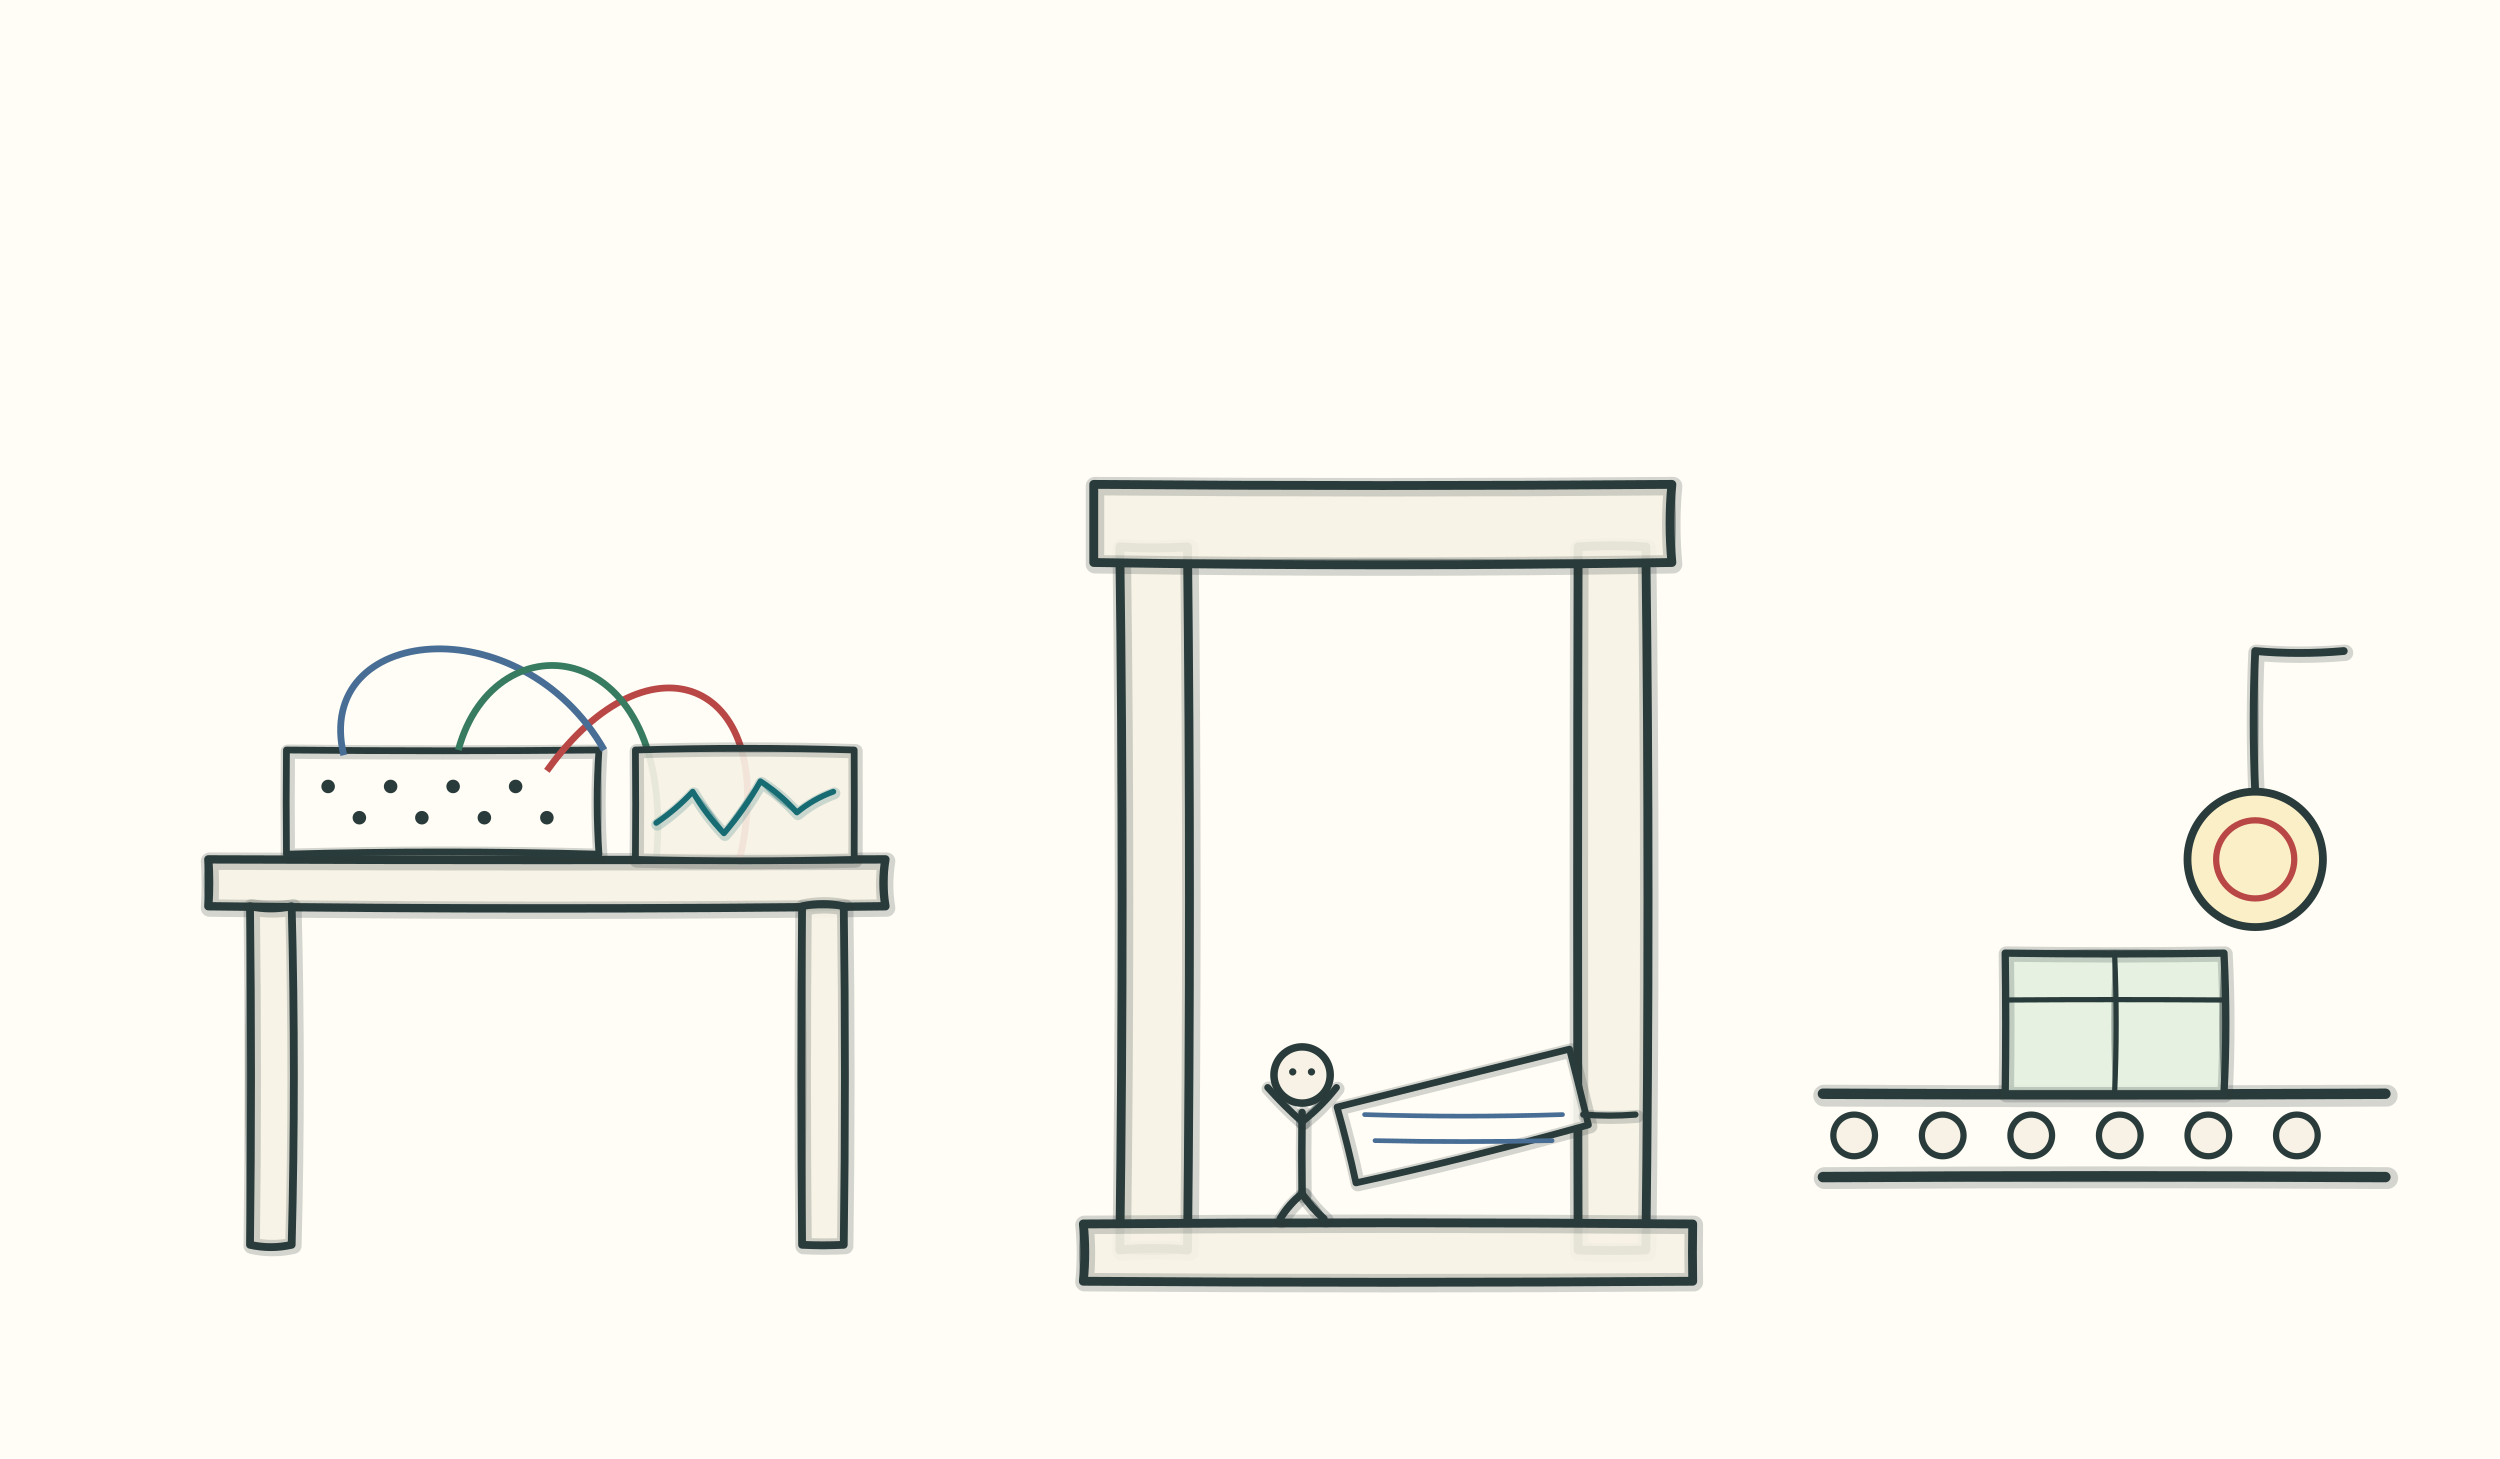
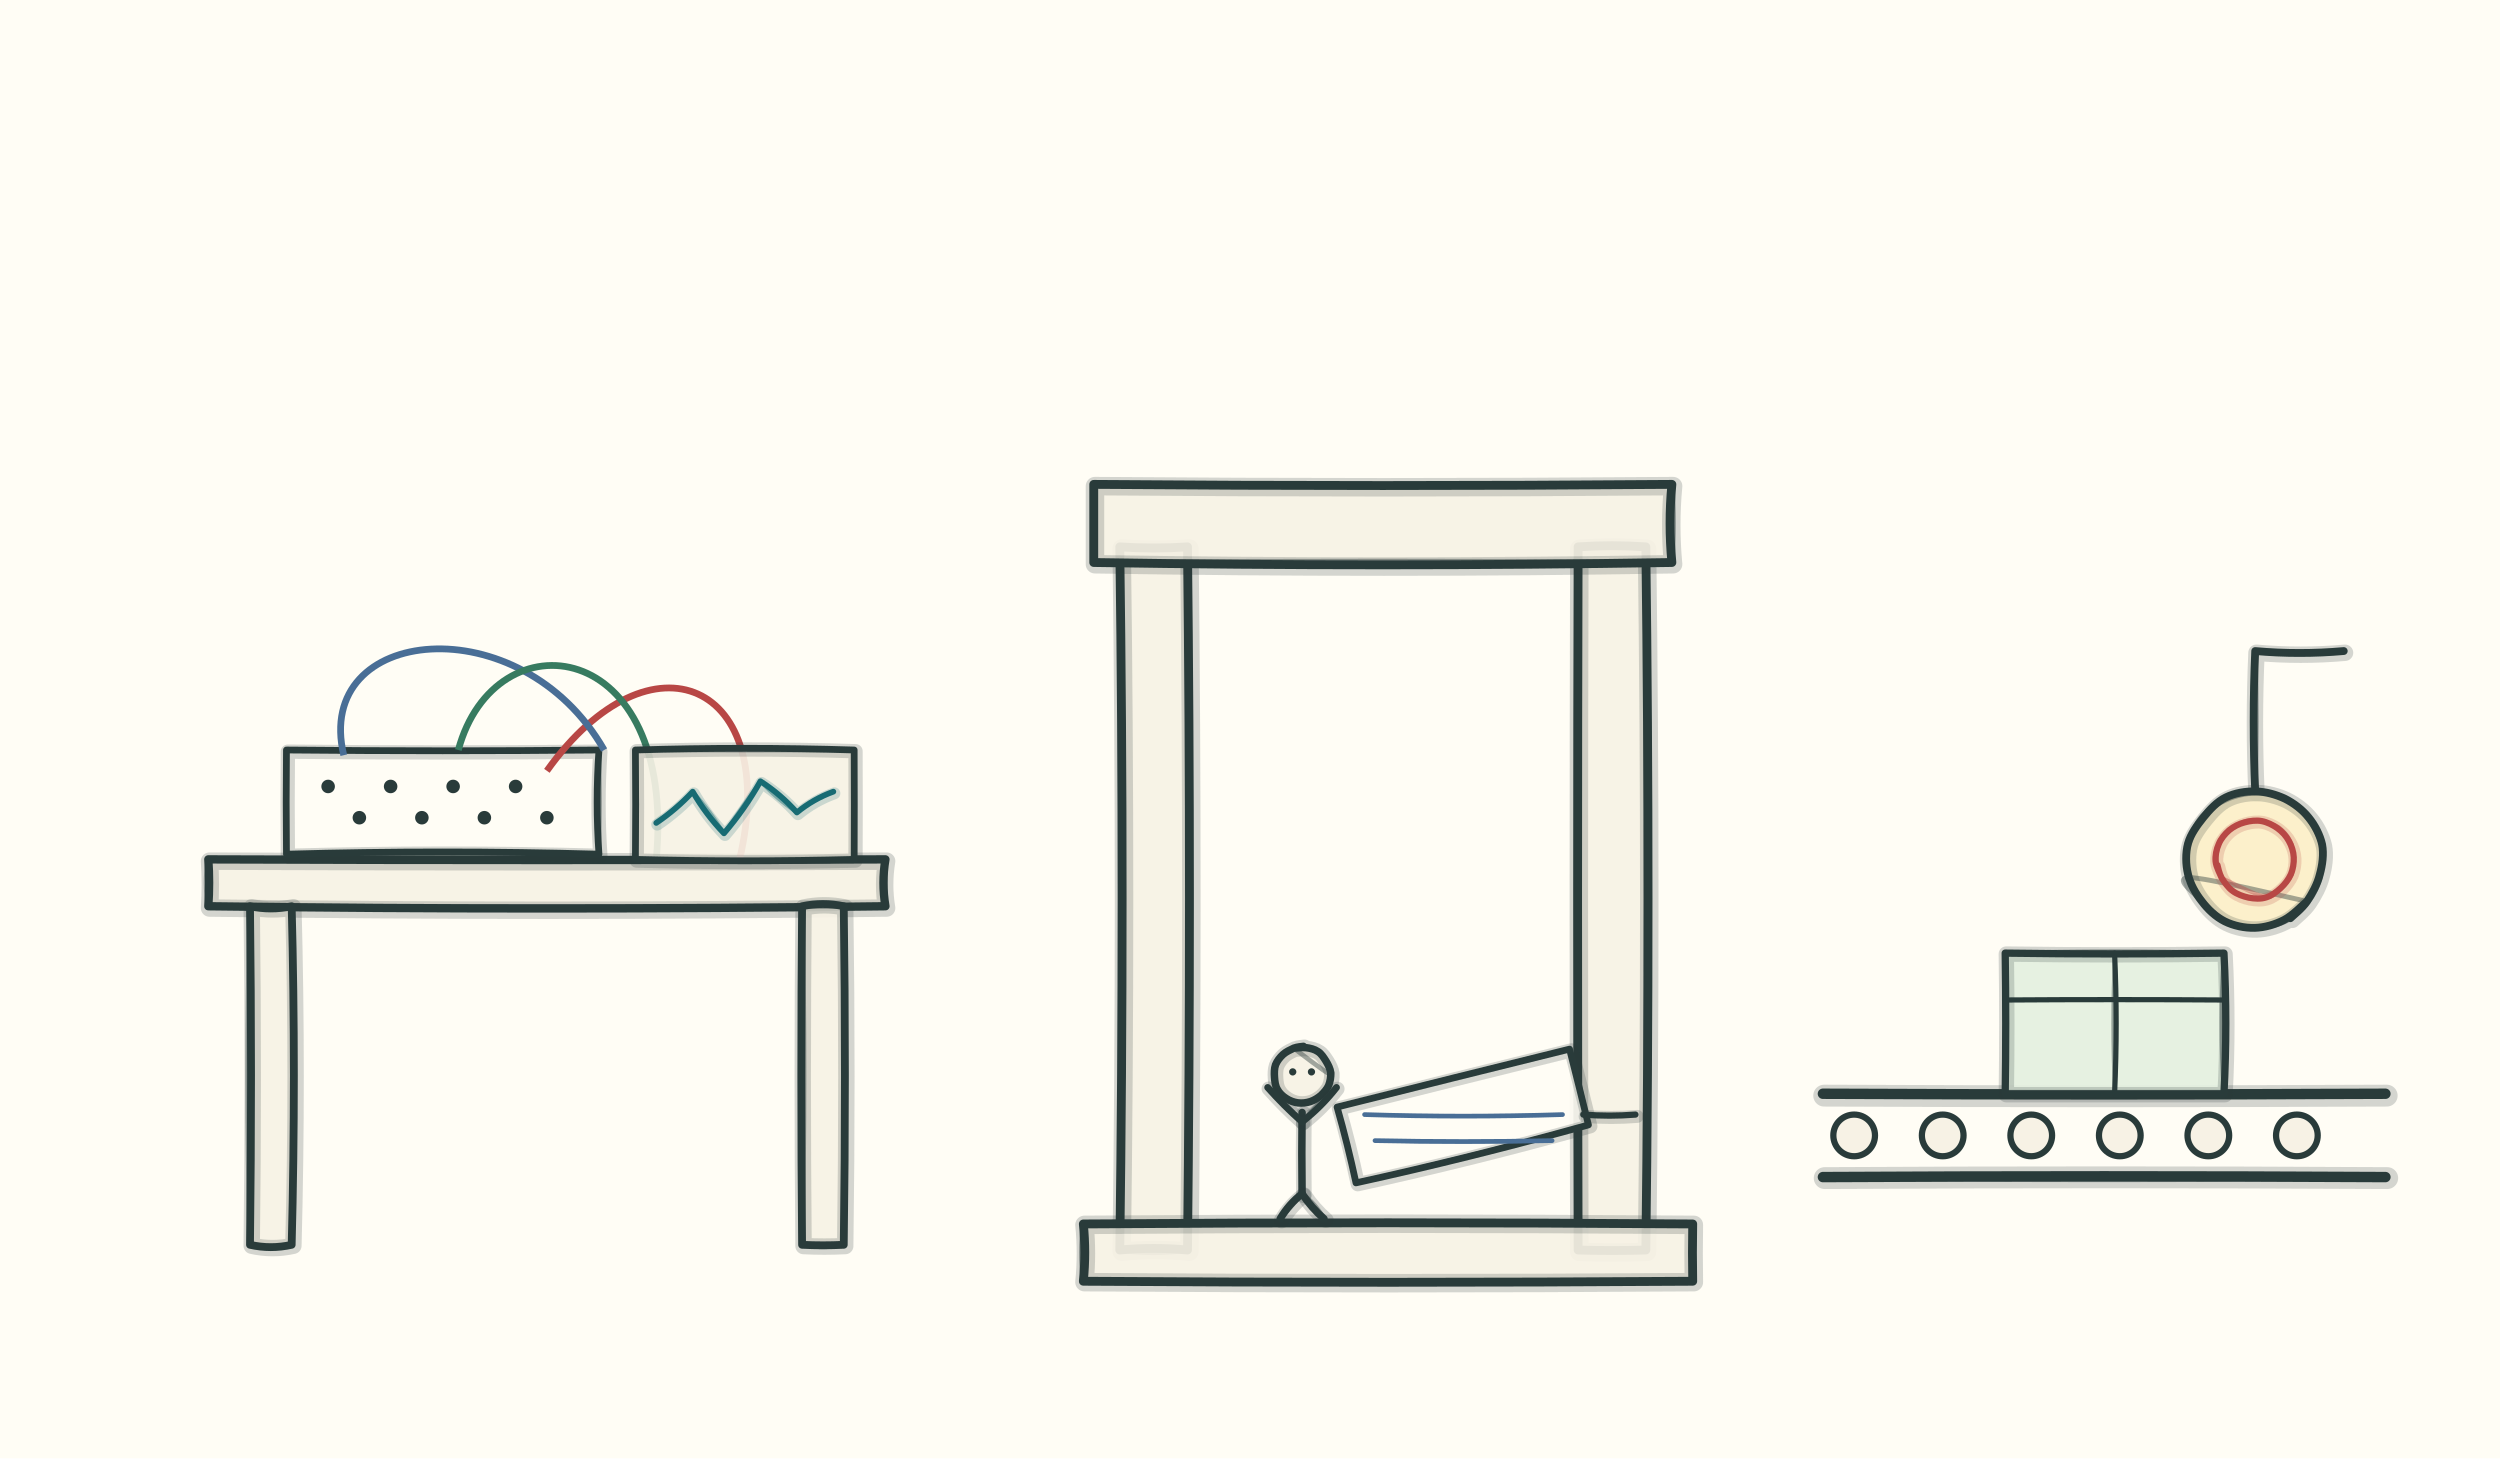
<svg xmlns="http://www.w3.org/2000/svg" viewBox="0 0 960 560" role="img" aria-labelledby="title desc">
  <defs>
    <pattern id="hatch-ink" width="7.0" height="7.0" patternUnits="userSpaceOnUse" patternTransform="rotate(45)">
      <line x1="0" y1="0" x2="0" y2="7.0" stroke="#293b3a" stroke-width="1.1" />
    </pattern>
    <pattern id="hatch-blue" width="7.0" height="7.0" patternUnits="userSpaceOnUse" patternTransform="rotate(45)">
      <line x1="0" y1="0" x2="0" y2="7.0" stroke="#496e96" stroke-width="1.1" />
    </pattern>
    <pattern id="hatch-red" width="8" height="8" patternUnits="userSpaceOnUse" patternTransform="rotate(45)">
      <line x1="0" y1="0" x2="0" y2="8" stroke="#b84745" stroke-width="1.1" />
    </pattern>
  </defs>
  <rect x="0" y="0" width="960" height="560" fill="#fffdf5" />
  <path d="M 80.0 330.0 Q 210.0 330.5 340.0 330.0 Q 338.5 339.0 340.0 348.0 Q 210.0 349.7 80.0 348.0 Q 80.6 339.0 80.0 330.0" fill="#f7f2e5" opacity="0.45" transform="translate(-0.87 -0.80)" />
  <path d="M 80.0 330.0 Q 210.0 330.5 340.0 330.0 Q 338.5 339.0 340.0 348.0 Q 210.0 349.7 80.0 348.0 Q 80.6 339.0 80.0 330.0" fill="#f7f2e5" opacity="0.85" />
  <path d="M 80.0 330.0 Q 210.0 330.5 340.0 330.0 Q 338.5 339.0 340.0 348.0 Q 210.0 349.7 80.0 348.0 Q 80.6 339.0 80.0 330.0" fill="none" stroke="#293b3a" stroke-width="6.7" stroke-opacity="0.2" stroke-linecap="round" stroke-linejoin="round" transform="translate(0.46 0.69)" />
  <path d="M 80.0 330.0 Q 210.0 329.5 340.0 330.0 Q 339.7 339.0 340.0 348.0 Q 210.0 348.4 80.0 348.0 Q 78.5 339.0 80.0 330.0" fill="none" stroke="#293b3a" stroke-width="2.0" stroke-opacity="0.42" stroke-linecap="round" stroke-linejoin="round" />
  <path d="M 80.0 330.0 Q 210.0 330.5 340.0 330.0 Q 338.5 339.0 340.0 348.0 Q 210.0 349.7 80.0 348.0 Q 80.6 339.0 80.0 330.0" fill="none" stroke="#293b3a" stroke-width="3.2" stroke-linecap="round" stroke-linejoin="round" />
  <path d="M 96.0 348.0 Q 104.0 349.7 112.0 348.0 Q 113.7 413.0 112.0 478.0 Q 104.0 479.8 96.0 478.0 Q 96.8 413.0 96.0 348.0" fill="#f7f2e5" opacity="0.45" transform="translate(-0.69 0.30)" />
  <path d="M 96.0 348.0 Q 104.0 349.7 112.0 348.0 Q 113.7 413.0 112.0 478.0 Q 104.0 479.8 96.0 478.0 Q 96.8 413.0 96.0 348.0" fill="#f7f2e5" opacity="0.85" />
  <path d="M 96.0 348.0 Q 104.0 349.7 112.0 348.0 Q 113.7 413.0 112.0 478.0 Q 104.0 479.8 96.0 478.0 Q 96.8 413.0 96.0 348.0" fill="none" stroke="#293b3a" stroke-width="6.3" stroke-opacity="0.2" stroke-linecap="round" stroke-linejoin="round" transform="translate(0.66 0.37)" />
  <path d="M 96.0 348.0 Q 104.0 349.5 112.0 348.0 Q 112.6 413.0 112.0 478.0 Q 104.0 479.6 96.0 478.0 Q 94.3 413.0 96.0 348.0" fill="none" stroke="#293b3a" stroke-width="1.9" stroke-opacity="0.42" stroke-linecap="round" stroke-linejoin="round" />
  <path d="M 96.0 348.0 Q 104.0 349.7 112.0 348.0 Q 113.7 413.0 112.0 478.0 Q 104.0 479.8 96.0 478.0 Q 96.8 413.0 96.0 348.0" fill="none" stroke="#293b3a" stroke-width="3" stroke-linecap="round" stroke-linejoin="round" />
  <path d="M 308.0 348.0 Q 316.0 346.3 324.0 348.0 Q 324.9 413.0 324.0 478.0 Q 316.0 478.4 308.0 478.0 Q 307.4 413.0 308.0 348.0" fill="#f7f2e5" opacity="0.45" transform="translate(-0.14 0.26)" />
  <path d="M 308.0 348.0 Q 316.0 346.3 324.0 348.0 Q 324.9 413.0 324.0 478.0 Q 316.0 478.4 308.0 478.0 Q 307.4 413.0 308.0 348.0" fill="#f7f2e5" opacity="0.85" />
  <path d="M 308.0 348.0 Q 316.0 346.3 324.0 348.0 Q 324.9 413.0 324.0 478.0 Q 316.0 478.4 308.0 478.0 Q 307.4 413.0 308.0 348.0" fill="none" stroke="#293b3a" stroke-width="6.3" stroke-opacity="0.2" stroke-linecap="round" stroke-linejoin="round" transform="translate(0.56 0.49)" />
  <path d="M 308.0 348.0 Q 316.0 348.1 324.0 348.0 Q 323.9 413.0 324.0 478.0 Q 316.0 479.5 308.0 478.0 Q 309.4 413.0 308.0 348.0" fill="none" stroke="#293b3a" stroke-width="1.9" stroke-opacity="0.42" stroke-linecap="round" stroke-linejoin="round" />
  <path d="M 308.0 348.0 Q 316.0 346.3 324.0 348.0 Q 324.9 413.0 324.0 478.0 Q 316.0 478.4 308.0 478.0 Q 307.4 413.0 308.0 348.0" fill="none" stroke="#293b3a" stroke-width="3" stroke-linecap="round" stroke-linejoin="round" />
  <path d="M 110.0 288.0 Q 170.0 288.6 230.0 288.0 Q 228.6 308.0 230.0 328.0 Q 170.0 326.3 110.0 328.0 Q 109.8 308.0 110.0 288.0" fill="#fffdf5" opacity="0.45" transform="translate(-0.17 -0.59)" />
  <path d="M 110.0 288.0 Q 170.0 288.6 230.0 288.0 Q 228.6 308.0 230.0 328.0 Q 170.0 326.3 110.0 328.0 Q 109.8 308.0 110.0 288.0" fill="#fffdf5" opacity="0.85" />
  <path d="M 110.0 288.0 Q 170.0 288.6 230.0 288.0 Q 228.6 308.0 230.0 328.0 Q 170.0 326.3 110.0 328.0 Q 109.8 308.0 110.0 288.0" fill="none" stroke="#293b3a" stroke-width="5.5" stroke-opacity="0.2" stroke-linecap="round" stroke-linejoin="round" transform="translate(0.54 0.64)" />
  <path d="M 110.0 288.0 Q 170.0 288.1 230.0 288.0 Q 230.6 308.0 230.0 328.0 Q 170.0 327.7 110.0 328.0 Q 109.2 308.0 110.0 288.0" fill="none" stroke="#293b3a" stroke-width="1.6" stroke-opacity="0.42" stroke-linecap="round" stroke-linejoin="round" />
  <path d="M 110.0 288.0 Q 170.0 288.6 230.0 288.0 Q 228.6 308.0 230.0 328.0 Q 170.0 326.3 110.0 328.0 Q 109.8 308.0 110.0 288.0" fill="none" stroke="#293b3a" stroke-width="2.6" stroke-linecap="round" stroke-linejoin="round" />
  <circle cx="126" cy="302" r="2.6" fill="#293b3a" />
  <circle cx="150" cy="302" r="2.6" fill="#293b3a" />
  <circle cx="174" cy="302" r="2.6" fill="#293b3a" />
  <circle cx="198" cy="302" r="2.6" fill="#293b3a" />
  <circle cx="138" cy="314" r="2.6" fill="#293b3a" />
  <circle cx="162" cy="314" r="2.6" fill="#293b3a" />
  <circle cx="186" cy="314" r="2.6" fill="#293b3a" />
  <circle cx="210" cy="314" r="2.6" fill="#293b3a" />
  <path d="M 210 296 C 250 240, 300 262, 284 330" fill="none" stroke="#b84745" stroke-width="2.6" />
  <path d="M 132 290 C 120 240, 200 232, 232 288" fill="none" stroke="#496e96" stroke-width="2.6" />
  <path d="M 176 288 C 190 236, 260 244, 252 330" fill="none" stroke="#377b60" stroke-width="2.6" />
  <path d="M 244.0 288.0 Q 286.0 286.7 328.0 288.0 Q 328.1 309.0 328.0 330.0 Q 286.0 331.1 244.0 330.0 Q 244.2 309.0 244.0 288.0" fill="#f7f2e5" opacity="0.45" transform="translate(0.23 -0.44)" />
  <path d="M 244.0 288.0 Q 286.0 286.7 328.0 288.0 Q 328.1 309.0 328.0 330.0 Q 286.0 331.1 244.0 330.0 Q 244.2 309.0 244.0 288.0" fill="#f7f2e5" opacity="0.85" />
  <path d="M 244.0 288.0 Q 286.0 286.7 328.0 288.0 Q 328.1 309.0 328.0 330.0 Q 286.0 331.1 244.0 330.0 Q 244.2 309.0 244.0 288.0" fill="none" stroke="#293b3a" stroke-width="5.5" stroke-opacity="0.2" stroke-linecap="round" stroke-linejoin="round" transform="translate(0.51 0.46)" />
  <path d="M 244.0 288.0 Q 286.0 288.3 328.0 288.0 Q 328.1 309.0 328.0 330.0 Q 286.0 331.3 244.0 330.0 Q 245.2 309.0 244.0 288.0" fill="none" stroke="#293b3a" stroke-width="1.6" stroke-opacity="0.42" stroke-linecap="round" stroke-linejoin="round" />
  <path d="M 244.0 288.0 Q 286.0 286.7 328.0 288.0 Q 328.1 309.0 328.0 330.0 Q 286.0 331.1 244.0 330.0 Q 244.2 309.0 244.0 288.0" fill="none" stroke="#293b3a" stroke-width="2.6" stroke-linecap="round" stroke-linejoin="round" />
  <path d="M 252.0 316.0 Q 259.7 310.8 266.0 304.0 Q 271.0 312.7 278.0 320.0 Q 286.0 310.7 292.0 300.0 Q 299.8 305.0 306.0 312.0 Q 312.3 306.8 320.0 304.0" fill="none" stroke="#176b73" stroke-width="4.6" stroke-opacity="0.2" stroke-linecap="round" stroke-linejoin="round" transform="translate(0.39 0.64)" />
  <path d="M 252.0 316.0 Q 259.3 310.3 266.0 304.0 Q 272.8 311.4 278.0 320.0 Q 284.9 309.9 292.0 300.0 Q 298.2 306.9 306.0 312.0 Q 312.5 307.1 320.0 304.0" fill="none" stroke="#176b73" stroke-width="1.4" stroke-opacity="0.42" stroke-linecap="round" stroke-linejoin="round" />
  <path d="M 252.0 316.0 Q 259.7 310.8 266.0 304.0 Q 271.0 312.7 278.0 320.0 Q 286.0 310.7 292.0 300.0 Q 299.8 305.0 306.0 312.0 Q 312.3 306.8 320.0 304.0" fill="none" stroke="#176b73" stroke-width="2.2" stroke-linecap="round" stroke-linejoin="round" />
  <path d="M 430.0 210.0 Q 443.0 210.9 456.0 210.0 Q 457.5 345.0 456.0 480.0 Q 443.0 478.8 430.0 480.0 Q 431.8 345.0 430.0 210.0" fill="#f7f2e5" opacity="0.45" transform="translate(0.19 0.37)" />
  <path d="M 430.0 210.0 Q 443.0 210.9 456.0 210.0 Q 457.5 345.0 456.0 480.0 Q 443.0 478.8 430.0 480.0 Q 431.8 345.0 430.0 210.0" fill="#f7f2e5" opacity="0.85" />
  <path d="M 430.0 210.0 Q 443.0 210.9 456.0 210.0 Q 457.5 345.0 456.0 480.0 Q 443.0 478.8 430.0 480.0 Q 431.8 345.0 430.0 210.0" fill="none" stroke="#293b3a" stroke-width="7.1" stroke-opacity="0.2" stroke-linecap="round" stroke-linejoin="round" transform="translate(0.73 0.63)" />
  <path d="M 430.0 210.0 Q 443.0 209.6 456.0 210.0 Q 457.6 345.0 456.0 480.0 Q 443.0 481.8 430.0 480.0 Q 430.6 345.0 430.0 210.0" fill="none" stroke="#293b3a" stroke-width="2.1" stroke-opacity="0.42" stroke-linecap="round" stroke-linejoin="round" />
  <path d="M 430.0 210.0 Q 443.0 210.9 456.0 210.0 Q 457.5 345.0 456.0 480.0 Q 443.0 478.8 430.0 480.0 Q 431.8 345.0 430.0 210.0" fill="none" stroke="#293b3a" stroke-width="3.4" stroke-linecap="round" stroke-linejoin="round" />
  <path d="M 606.0 210.0 Q 619.0 209.1 632.0 210.0 Q 633.7 345.0 632.0 480.0 Q 619.0 480.4 606.0 480.0 Q 605.6 345.0 606.0 210.0" fill="#f7f2e5" opacity="0.45" transform="translate(0.44 -0.63)" />
  <path d="M 606.0 210.0 Q 619.0 209.1 632.0 210.0 Q 633.7 345.0 632.0 480.0 Q 619.0 480.4 606.0 480.0 Q 605.6 345.0 606.0 210.0" fill="#f7f2e5" opacity="0.85" />
  <path d="M 606.0 210.0 Q 619.0 209.1 632.0 210.0 Q 633.7 345.0 632.0 480.0 Q 619.0 480.4 606.0 480.0 Q 605.6 345.0 606.0 210.0" fill="none" stroke="#293b3a" stroke-width="7.1" stroke-opacity="0.2" stroke-linecap="round" stroke-linejoin="round" transform="translate(0.47 0.73)" />
  <path d="M 606.0 210.0 Q 619.0 210.0 632.0 210.0 Q 632.4 345.0 632.0 480.0 Q 619.0 480.9 606.0 480.0 Q 606.6 345.0 606.0 210.0" fill="none" stroke="#293b3a" stroke-width="2.1" stroke-opacity="0.42" stroke-linecap="round" stroke-linejoin="round" />
  <path d="M 606.0 210.0 Q 619.0 209.1 632.0 210.0 Q 633.7 345.0 632.0 480.0 Q 619.0 480.4 606.0 480.0 Q 605.6 345.0 606.0 210.0" fill="none" stroke="#293b3a" stroke-width="3.4" stroke-linecap="round" stroke-linejoin="round" />
  <path d="M 420.0 186.0 Q 531.0 186.9 642.0 186.0 Q 640.6 201.0 642.0 216.0 Q 531.0 217.8 420.0 216.0 Q 420.0 201.0 420.0 186.0" fill="#f7f2e5" opacity="0.45" transform="translate(-0.87 0.22)" />
  <path d="M 420.0 186.0 Q 531.0 186.9 642.0 186.0 Q 640.6 201.0 642.0 216.0 Q 531.0 217.8 420.0 216.0 Q 420.0 201.0 420.0 186.0" fill="#f7f2e5" opacity="0.85" />
  <path d="M 420.0 186.0 Q 531.0 186.9 642.0 186.0 Q 640.6 201.0 642.0 216.0 Q 531.0 217.8 420.0 216.0 Q 420.0 201.0 420.0 186.0" fill="none" stroke="#293b3a" stroke-width="7.1" stroke-opacity="0.2" stroke-linecap="round" stroke-linejoin="round" transform="translate(0.47 0.67)" />
  <path d="M 420.0 186.0 Q 531.0 186.9 642.0 186.0 Q 643.0 201.0 642.0 216.0 Q 531.0 215.2 420.0 216.0 Q 419.3 201.0 420.0 186.0" fill="none" stroke="#293b3a" stroke-width="2.1" stroke-opacity="0.42" stroke-linecap="round" stroke-linejoin="round" />
  <path d="M 420.0 186.0 Q 531.0 186.9 642.0 186.0 Q 640.6 201.0 642.0 216.0 Q 531.0 217.8 420.0 216.0 Q 420.0 201.0 420.0 186.0" fill="none" stroke="#293b3a" stroke-width="3.4" stroke-linecap="round" stroke-linejoin="round" />
  <path d="M 416.0 470.0 Q 533.0 469.1 650.0 470.0 Q 649.8 481.0 650.0 492.0 Q 533.0 492.8 416.0 492.0 Q 417.1 481.0 416.0 470.0" fill="#f7f2e5" opacity="0.45" transform="translate(-0.05 0.02)" />
  <path d="M 416.0 470.0 Q 533.0 469.1 650.0 470.0 Q 649.8 481.0 650.0 492.0 Q 533.0 492.8 416.0 492.0 Q 417.1 481.0 416.0 470.0" fill="#f7f2e5" opacity="0.85" />
  <path d="M 416.0 470.0 Q 533.0 469.1 650.0 470.0 Q 649.8 481.0 650.0 492.0 Q 533.0 492.8 416.0 492.0 Q 417.1 481.0 416.0 470.0" fill="none" stroke="#293b3a" stroke-width="7.1" stroke-opacity="0.2" stroke-linecap="round" stroke-linejoin="round" transform="translate(0.44 0.35)" />
  <path d="M 416.0 470.0 Q 533.0 469.6 650.0 470.0 Q 649.4 481.0 650.0 492.0 Q 533.0 493.4 416.0 492.0 Q 414.8 481.0 416.0 470.0" fill="none" stroke="#293b3a" stroke-width="2.1" stroke-opacity="0.42" stroke-linecap="round" stroke-linejoin="round" />
  <path d="M 416.0 470.0 Q 533.0 469.1 650.0 470.0 Q 649.8 481.0 650.0 492.0 Q 533.0 492.8 416.0 492.0 Q 417.1 481.0 416.0 470.0" fill="none" stroke="#293b3a" stroke-width="3.4" stroke-linecap="round" stroke-linejoin="round" />
  <g transform="rotate(-14 560 430)">
    <path d="M 516.0 414.0 Q 562.0 413.9 608.0 414.0 Q 608.1 429.0 608.0 444.0 Q 562.0 445.3 516.0 444.0 Q 516.5 429.0 516.0 414.0" fill="#fffdf5" opacity="0.45" transform="translate(-0.49 -0.66)" />
    <path d="M 516.0 414.0 Q 562.0 413.9 608.0 414.0 Q 608.1 429.0 608.0 444.0 Q 562.0 445.3 516.0 444.0 Q 516.5 429.0 516.0 414.0" fill="#fffdf5" opacity="0.85" />
    <path d="M 516.0 414.0 Q 562.0 413.9 608.0 414.0 Q 608.1 429.0 608.0 444.0 Q 562.0 445.3 516.0 444.0 Q 516.5 429.0 516.0 414.0" fill="none" stroke="#293b3a" stroke-width="5.5" stroke-opacity="0.2" stroke-linecap="round" stroke-linejoin="round" transform="translate(0.57 0.65)" />
    <path d="M 516.0 414.0 Q 562.0 413.5 608.0 414.0 Q 608.8 429.0 608.0 444.0 Q 562.0 444.6 516.0 444.0 Q 516.3 429.0 516.0 414.0" fill="none" stroke="#293b3a" stroke-width="1.6" stroke-opacity="0.42" stroke-linecap="round" stroke-linejoin="round" />
    <path d="M 516.0 414.0 Q 562.0 413.9 608.0 414.0 Q 608.1 429.0 608.0 444.0 Q 562.0 445.3 516.0 444.0 Q 516.5 429.0 516.0 414.0" fill="none" stroke="#293b3a" stroke-width="2.6" stroke-linecap="round" stroke-linejoin="round" />
  </g>
  <path d="M 524.0 428.0 Q 562.0 428.7 600.0 428.0" fill="none" stroke="#496e96" stroke-width="1.1" stroke-opacity="0.42" stroke-linecap="round" stroke-linejoin="round" />
  <path d="M 524.0 428.0 Q 562.0 429.2 600.0 428.0" fill="none" stroke="#496e96" stroke-width="1.8" stroke-linecap="round" stroke-linejoin="round" />
  <path d="M 528.0 438.0 Q 562.0 439.5 596.0 438.0" fill="none" stroke="#496e96" stroke-width="1.1" stroke-opacity="0.42" stroke-linecap="round" stroke-linejoin="round" />
  <path d="M 528.0 438.0 Q 562.0 438.7 596.0 438.0" fill="none" stroke="#496e96" stroke-width="1.8" stroke-linecap="round" stroke-linejoin="round" />
  <path d="M 608.0 428.0 Q 618.0 428.8 628.0 428.0" fill="none" stroke="#293b3a" stroke-width="5.0" stroke-opacity="0.2" stroke-linecap="round" stroke-linejoin="round" transform="translate(0.70 0.70)" />
  <path d="M 608.0 428.0 Q 618.0 428.7 628.0 428.0" fill="none" stroke="#293b3a" stroke-width="1.5" stroke-opacity="0.42" stroke-linecap="round" stroke-linejoin="round" />
  <path d="M 608.0 428.0 Q 618.0 428.8 628.0 428.0" fill="none" stroke="#293b3a" stroke-width="2.4" stroke-linecap="round" stroke-linejoin="round" />
  <path d="M 700.0 420.0 Q 808.0 420.5 916.0 420.0" fill="none" stroke="#293b3a" stroke-width="8.4" stroke-opacity="0.2" stroke-linecap="round" stroke-linejoin="round" transform="translate(0.49 0.72)" />
  <path d="M 700.0 420.0 Q 808.0 420.9 916.0 420.0" fill="none" stroke="#293b3a" stroke-width="2.5" stroke-opacity="0.42" stroke-linecap="round" stroke-linejoin="round" />
  <path d="M 700.0 420.0 Q 808.0 420.5 916.0 420.0" fill="none" stroke="#293b3a" stroke-width="4" stroke-linecap="round" stroke-linejoin="round" />
  <path d="M 700.0 452.0 Q 808.0 451.4 916.0 452.0" fill="none" stroke="#293b3a" stroke-width="8.4" stroke-opacity="0.2" stroke-linecap="round" stroke-linejoin="round" transform="translate(0.69 0.39)" />
  <path d="M 700.0 452.0 Q 808.0 453.4 916.0 452.0" fill="none" stroke="#293b3a" stroke-width="2.5" stroke-opacity="0.42" stroke-linecap="round" stroke-linejoin="round" />
  <path d="M 700.0 452.0 Q 808.0 451.4 916.0 452.0" fill="none" stroke="#293b3a" stroke-width="4" stroke-linecap="round" stroke-linejoin="round" />
  <circle cx="712" cy="436" r="8" fill="#f7f2e5" stroke="#293b3a" stroke-width="2.4" />
  <circle cx="746" cy="436" r="8" fill="#f7f2e5" stroke="#293b3a" stroke-width="2.4" />
  <circle cx="780" cy="436" r="8" fill="#f7f2e5" stroke="#293b3a" stroke-width="2.4" />
  <circle cx="814" cy="436" r="8" fill="#f7f2e5" stroke="#293b3a" stroke-width="2.4" />
  <circle cx="848" cy="436" r="8" fill="#f7f2e5" stroke="#293b3a" stroke-width="2.4" />
  <circle cx="882" cy="436" r="8" fill="#f7f2e5" stroke="#293b3a" stroke-width="2.4" />
  <path d="M 770.0 366.0 Q 812.0 366.6 854.0 366.0 Q 855.4 393.0 854.0 420.0 Q 812.0 420.0 770.0 420.0 Q 770.4 393.0 770.0 366.0" fill="#e4f0df" opacity="0.45" transform="translate(0.40 -0.80)" />
  <path d="M 770.0 366.0 Q 812.0 366.6 854.0 366.0 Q 855.4 393.0 854.0 420.0 Q 812.0 420.0 770.0 420.0 Q 770.4 393.0 770.0 366.0" fill="#e4f0df" opacity="0.85" />
  <path d="M 770.0 366.0 Q 812.0 366.6 854.0 366.0 Q 855.4 393.0 854.0 420.0 Q 812.0 420.0 770.0 420.0 Q 770.4 393.0 770.0 366.0" fill="none" stroke="#293b3a" stroke-width="5.9" stroke-opacity="0.2" stroke-linecap="round" stroke-linejoin="round" transform="translate(0.42 0.36)" />
  <path d="M 770.0 366.0 Q 812.0 364.8 854.0 366.0 Q 852.3 393.0 854.0 420.0 Q 812.0 421.5 770.0 420.0 Q 770.6 393.0 770.0 366.0" fill="none" stroke="#293b3a" stroke-width="1.7" stroke-opacity="0.42" stroke-linecap="round" stroke-linejoin="round" />
  <path d="M 770.0 366.0 Q 812.0 366.6 854.0 366.0 Q 855.4 393.0 854.0 420.0 Q 812.0 420.0 770.0 420.0 Q 770.4 393.0 770.0 366.0" fill="none" stroke="#293b3a" stroke-width="2.8" stroke-linecap="round" stroke-linejoin="round" />
  <path d="M 770.0 384.0 Q 812.0 384.4 854.0 384.0" fill="none" stroke="#293b3a" stroke-width="1.2" stroke-opacity="0.42" stroke-linecap="round" stroke-linejoin="round" />
  <path d="M 770.0 384.0 Q 812.0 383.7 854.0 384.0" fill="none" stroke="#293b3a" stroke-width="2" stroke-linecap="round" stroke-linejoin="round" />
  <path d="M 812.0 366.0 Q 810.7 393.0 812.0 420.0" fill="none" stroke="#293b3a" stroke-width="1.2" stroke-opacity="0.42" stroke-linecap="round" stroke-linejoin="round" />
  <path d="M 812.0 366.0 Q 813.2 393.0 812.0 420.0" fill="none" stroke="#293b3a" stroke-width="2" stroke-linecap="round" stroke-linejoin="round" />
  <path d="M 866.0 304.0 Q 864.8 277.0 866.0 250.0 Q 883.0 251.5 900.0 250.0" fill="none" stroke="#293b3a" stroke-width="6.3" stroke-opacity="0.2" stroke-linecap="round" stroke-linejoin="round" transform="translate(0.49 0.66)" />
  <path d="M 866.0 304.0 Q 866.8 277.0 866.0 250.0 Q 883.0 250.8 900.0 250.0" fill="none" stroke="#293b3a" stroke-width="1.9" stroke-opacity="0.42" stroke-linecap="round" stroke-linejoin="round" />
  <path d="M 866.0 304.0 Q 864.8 277.0 866.0 250.0 Q 883.0 251.5 900.0 250.0" fill="none" stroke="#293b3a" stroke-width="3" stroke-linecap="round" stroke-linejoin="round" />
-   <circle cx="866" cy="330" r="26" fill="#fbefc7" stroke="#293b3a" stroke-width="3" />
-   <circle cx="866" cy="330" r="15" fill="none" stroke="#b84745" stroke-width="2.4" />
-   <circle cx="500.0" cy="412.8" r="10.8" fill="#f7f2e5" stroke="#293b3a" stroke-width="2.88" />
+   <path d="M 885.9 346.1 C 883.6 349.0 880.4 351.6 877.0 353.3 C 873.7 355.0 869.6 356.2 865.8 356.3 C 862.0 356.4 857.7 355.5 854.3 353.8 C 850.9 352.1 847.8 349.2 845.5 346.1 C 843.1 343.1 841.0 339.4 840.2 335.7 C 839.3 332.0 839.2 327.6 840.2 323.9 C 841.2 320.3 843.7 316.9 846.1 313.9 C 848.5 310.9 851.4 307.8 854.7 306.2 C 858.1 304.5 862.4 303.8 866.2 303.9 C 870.0 304.0 874.0 305.1 877.4 306.7 C 880.8 308.4 884.1 310.9 886.5 313.9 C 888.9 316.8 890.9 320.7 891.7 324.3 C 892.4 328.0 891.8 332.2 890.8 335.8 C 889.9 339.5 888.2 343.2 885.9 346.1 Z" fill="#fbefc7" opacity="0.45" transform="translate(-0.03 -0.26)" />
+   <path d="M 885.9 346.1 C 883.6 349.0 880.4 351.6 877.0 353.3 C 873.7 355.0 869.6 356.2 865.8 356.3 C 862.0 356.4 857.7 355.5 854.3 353.8 C 850.9 352.1 847.8 349.2 845.5 346.1 C 843.1 343.1 841.0 339.4 840.2 335.7 C 839.3 332.0 839.2 327.6 840.2 323.9 C 841.2 320.3 843.7 316.9 846.1 313.9 C 848.5 310.9 851.4 307.8 854.7 306.2 C 858.1 304.5 862.4 303.8 866.2 303.9 C 870.0 304.0 874.0 305.1 877.4 306.7 C 880.8 308.4 884.1 310.9 886.5 313.9 C 888.9 316.8 890.9 320.7 891.7 324.3 C 892.4 328.0 891.8 332.2 890.8 335.8 C 889.9 339.5 888.2 343.2 885.9 346.1 Z" fill="#fbefc7" opacity="0.85" />
+   <path d="M 885.9 346.1 C 884.4 347.3 880.4 351.6 877.0 353.3 C 873.7 355.0 869.6 356.2 865.8 356.3 C 862.0 356.4 857.7 355.5 854.3 353.8 C 850.9 352.1 847.8 349.2 845.5 346.1 C 843.1 343.1 841.0 339.4 840.2 335.7 C 839.3 332.0 839.2 327.6 840.2 323.9 C 841.2 320.3 843.7 316.9 846.1 313.9 C 848.5 310.9 851.4 307.8 854.7 306.2 C 858.1 304.5 862.4 303.8 866.2 303.9 C 870.0 304.0 874.0 305.1 877.4 306.7 C 880.8 308.4 884.1 310.9 886.5 313.9 C 888.9 316.8 890.9 320.7 891.7 324.3 C 892.4 328.0 891.8 332.2 890.8 335.8 C 889.9 339.5 887.8 343.3 885.9 346.1 C 884.0 348.9 880.6 351.5 879.5 352.6" fill="none" stroke="#293b3a" stroke-width="6.3" stroke-opacity="0.2" stroke-linecap="round" stroke-linejoin="round" transform="translate(0.72 0.63)" />
+   <path d="M 840.2 325.3 C 840.9 323.5 842.4 317.5 844.7 314.5 C 846.9 311.6 850.5 309.2 853.9 307.6 C 857.2 305.9 861.1 304.9 864.8 304.6 C 868.6 304.3 872.9 304.4 876.3 305.9 C 879.7 307.3 882.8 310.3 885.3 313.1 C 887.7 316.0 889.9 319.5 891.0 323.1 C 892.0 326.7 892.1 330.9 891.4 334.6 C 890.8 338.3 889.3 342.2 887.1 345.3 C 885.0 348.4 881.9 351.4 878.6 353.3 C 875.2 355.1 871.0 356.1 867.2 356.3 C 863.4 356.4 859.1 355.7 855.7 354.2 C 852.3 352.6 849.2 349.8 846.6 346.9 C 844.1 344.1 834.0 337.2 840.6 337.0 C 847.1 336.9 878.3 344.6 885.9 346.1" fill="none" stroke="#293b3a" stroke-width="1.9" stroke-opacity="0.42" stroke-linecap="round" stroke-linejoin="round" />
+   <path d="M 885.9 346.1 C 884.4 347.3 880.4 351.6 877.0 353.3 C 873.7 355.0 869.6 356.2 865.8 356.3 C 862.0 356.4 857.7 355.5 854.3 353.8 C 850.9 352.1 847.8 349.2 845.5 346.1 C 843.1 343.1 841.0 339.4 840.2 335.7 C 839.3 332.0 839.2 327.6 840.2 323.9 C 841.2 320.3 843.7 316.9 846.1 313.9 C 848.5 310.9 851.4 307.8 854.7 306.2 C 858.1 304.5 862.4 303.8 866.2 303.9 C 870.0 304.0 874.0 305.1 877.4 306.7 C 880.8 308.4 884.1 310.9 886.5 313.9 C 888.9 316.8 890.9 320.7 891.7 324.3 C 892.4 328.0 891.8 332.2 890.8 335.8 C 889.9 339.5 887.8 343.3 885.9 346.1 C 884.0 348.9 880.6 351.5 879.5 352.6" fill="none" stroke="#293b3a" stroke-width="3" stroke-linecap="round" stroke-linejoin="round" />
+   <path d="M 853.1 337.1 C 852.7 336.0 851.0 333.0 850.8 330.8 C 850.6 328.6 851.1 326.1 852.0 324.1 C 852.8 322.1 854.4 320.2 856.0 318.8 C 857.7 317.4 859.9 316.3 861.9 315.8 C 864.0 315.2 866.4 314.9 868.5 315.3 C 870.6 315.7 872.8 316.8 874.5 318.0 C 876.3 319.3 877.9 321.0 878.9 322.9 C 880.0 324.8 880.7 327.1 880.8 329.2 C 880.9 331.4 880.5 333.8 879.7 335.7 C 878.8 337.7 877.4 339.5 875.8 341.0 C 874.2 342.5 872.2 344.0 870.2 344.6 C 868.1 345.3 865.6 345.1 863.5 344.7 C 861.3 344.2 859.0 343.4 857.3 342.1 C 855.6 340.9 854.1 338.7 853.1 337.1 C 852.2 335.4 851.7 333.0 851.5 332.2" fill="none" stroke="#b84745" stroke-width="5.0" stroke-opacity="0.2" stroke-linecap="round" stroke-linejoin="round" transform="translate(0.47 0.54)" />
+   <path d="M 862.9 344.7 C 861.9 344.2 858.4 343.3 856.7 342.0 C 855.1 340.6 853.8 338.5 852.9 336.6 C 852.0 334.6 851.4 332.4 851.3 330.2 C 851.2 328.1 851.5 325.6 852.4 323.7 C 853.2 321.7 854.9 320.0 856.6 318.6 C 858.3 317.2 860.3 315.8 862.4 315.2 C 864.5 314.7 866.9 315.0 869.1 315.5 C 871.2 315.9 873.6 316.6 875.4 317.9 C 877.1 319.2 878.7 321.2 879.6 323.2 C 880.5 325.2 880.8 327.6 880.8 329.8 C 880.9 332.0 880.7 334.5 879.8 336.4 C 878.9 338.4 877.2 340.2 875.5 341.5 C 873.7 342.8 873.2 345.1 869.5 344.3 C 865.8 343.6 855.9 338.3 853.1 337.1" fill="none" stroke="#b84745" stroke-width="1.5" stroke-opacity="0.42" stroke-linecap="round" stroke-linejoin="round" />
+   <path d="M 853.1 337.1 C 852.7 336.0 851.0 333.0 850.8 330.8 C 850.6 328.6 851.1 326.1 852.0 324.1 C 852.8 322.1 854.4 320.2 856.0 318.8 C 857.7 317.4 859.9 316.3 861.9 315.8 C 864.0 315.2 866.4 314.9 868.5 315.3 C 870.6 315.7 872.8 316.8 874.5 318.0 C 876.3 319.3 877.9 321.0 878.9 322.9 C 880.0 324.8 880.7 327.1 880.8 329.2 C 880.9 331.4 880.5 333.8 879.7 335.7 C 878.8 337.7 877.4 339.5 875.8 341.0 C 874.2 342.5 872.2 344.0 870.2 344.6 C 868.1 345.3 865.6 345.1 863.5 344.7 C 861.3 344.2 859.0 343.4 857.3 342.1 C 855.6 340.9 854.1 338.7 853.1 337.1 C 852.2 335.4 851.7 333.0 851.5 332.2" fill="none" stroke="#b84745" stroke-width="2.4" stroke-linecap="round" stroke-linejoin="round" />
+   <path d="M 496.8 402.5 C 498.3 402.1 500.0 402.1 501.5 402.3 C 503.1 402.5 504.8 402.9 506.1 403.8 C 507.4 404.6 508.3 406.1 509.2 407.5 C 510.0 408.8 510.8 410.4 511.0 411.9 C 511.1 413.5 510.8 415.3 510.2 416.8 C 509.6 418.2 508.4 419.5 507.3 420.6 C 506.1 421.6 504.7 422.5 503.2 423.0 C 501.7 423.5 500.0 423.7 498.4 423.5 C 496.9 423.3 495.2 422.7 493.9 421.8 C 492.6 421.0 491.2 419.7 490.5 418.3 C 489.7 417.0 489.5 415.2 489.4 413.6 C 489.3 412.1 489.3 410.3 489.8 408.9 C 490.4 407.4 491.5 406.0 492.7 404.9 C 493.8 403.9 495.3 403.0 496.8 402.5 Z" fill="#f7f2e5" opacity="0.45" transform="translate(-0.12 -0.30)" />
+   <path d="M 496.8 402.5 C 498.3 402.1 500.0 402.1 501.5 402.3 C 503.1 402.5 504.8 402.9 506.1 403.8 C 507.4 404.6 508.3 406.1 509.2 407.5 C 510.0 408.8 510.8 410.4 511.0 411.9 C 511.1 413.5 510.8 415.3 510.2 416.8 C 509.6 418.2 508.4 419.5 507.3 420.6 C 506.1 421.6 504.7 422.5 503.2 423.0 C 501.7 423.5 500.0 423.7 498.4 423.5 C 496.9 423.3 495.2 422.7 493.9 421.8 C 492.6 421.0 491.2 419.7 490.5 418.3 C 489.7 417.0 489.5 415.2 489.4 413.6 C 489.3 412.1 489.3 410.3 489.8 408.9 C 490.4 407.4 491.5 406.0 492.7 404.9 C 493.8 403.9 495.3 403.0 496.8 402.5 Z" fill="#f7f2e5" opacity="0.85" />
+   <path d="M 496.8 402.5 C 497.6 402.5 500.0 402.1 501.5 402.3 C 503.1 402.5 504.8 402.9 506.1 403.8 C 507.4 404.6 508.3 406.1 509.2 407.5 C 510.0 408.8 510.8 410.4 511.0 411.9 C 511.1 413.5 510.8 415.3 510.2 416.8 C 509.6 418.2 508.4 419.5 507.3 420.6 C 506.1 421.6 504.7 422.5 503.2 423.0 C 501.7 423.5 500.0 423.7 498.4 423.5 C 496.9 423.3 495.2 422.7 493.9 421.8 C 492.6 421.0 491.2 419.7 490.5 418.3 C 489.7 417.0 489.5 415.2 489.4 413.6 C 489.3 412.1 489.3 410.3 489.8 408.9 C 490.4 407.4 491.5 406.0 492.7 404.9 C 493.8 403.9 495.5 403.1 496.8 402.5 C 498.1 402.0 499.9 401.9 500.5 401.8" fill="none" stroke="#293b3a" stroke-width="6.0" stroke-opacity="0.2" stroke-linecap="round" stroke-linejoin="round" transform="translate(0.41 0.37)" />
+   <path d="M 509.9 417.2 C 509.5 417.9 508.2 420.0 507.0 421.0 C 505.8 422.0 504.2 422.9 502.7 423.3 C 501.2 423.7 499.4 423.7 497.9 423.4 C 496.4 423.1 494.8 422.4 493.5 421.4 C 492.3 420.5 491.1 419.1 490.4 417.7 C 489.7 416.4 489.4 414.7 489.4 413.1 C 489.4 411.6 489.7 409.9 490.3 408.5 C 490.9 407.0 491.8 405.4 492.9 404.4 C 494.1 403.4 495.8 402.7 497.3 402.4 C 498.8 402.1 500.5 402.1 502.1 402.4 C 503.6 402.7 505.2 403.3 506.4 404.3 C 507.7 405.2 508.8 406.5 509.5 407.9 C 510.2 409.3 512.8 413.4 510.7 412.5 C 508.6 411.6 499.1 404.2 496.8 402.5" fill="none" stroke="#293b3a" stroke-width="1.8" stroke-opacity="0.42" stroke-linecap="round" stroke-linejoin="round" />
+   <path d="M 496.8 402.5 C 497.6 402.5 500.0 402.1 501.5 402.3 C 503.1 402.5 504.8 402.9 506.1 403.8 C 507.4 404.6 508.3 406.1 509.2 407.5 C 510.0 408.8 510.8 410.4 511.0 411.9 C 511.1 413.5 510.8 415.3 510.2 416.8 C 509.6 418.2 508.4 419.5 507.3 420.6 C 506.1 421.6 504.7 422.5 503.2 423.0 C 501.7 423.5 500.0 423.7 498.4 423.5 C 496.9 423.3 495.2 422.7 493.9 421.8 C 492.6 421.0 491.2 419.7 490.5 418.3 C 489.7 417.0 489.5 415.2 489.4 413.6 C 489.3 412.1 489.3 410.3 489.8 408.9 C 490.4 407.4 491.5 406.0 492.7 404.9 C 493.8 403.9 495.5 403.1 496.8 402.5 C 498.1 402.0 499.9 401.9 500.5 401.8" fill="none" stroke="#293b3a" stroke-width="2.88" stroke-linecap="round" stroke-linejoin="round" />
  <circle cx="496.4" cy="411.6" r="1.4" fill="#293b3a" />
  <circle cx="503.6" cy="411.6" r="1.4" fill="#293b3a" />
  <path d="M 500.0 458.4 Q 499.8 442.8 500.0 427.2" fill="none" stroke="#293b3a" stroke-width="6.0" stroke-opacity="0.2" stroke-linecap="round" stroke-linejoin="round" transform="translate(0.69 0.59)" />
  <path d="M 500.0 458.4 Q 500.1 442.8 500.0 427.2" fill="none" stroke="#293b3a" stroke-width="1.8" stroke-opacity="0.42" stroke-linecap="round" stroke-linejoin="round" />
  <path d="M 500.0 458.4 Q 499.8 442.8 500.0 427.2" fill="none" stroke="#293b3a" stroke-width="2.88" stroke-linecap="round" stroke-linejoin="round" />
  <path d="M 500.0 430.8 Q 507.4 425.0 513.2 417.6" fill="none" stroke="#293b3a" stroke-width="5.5" stroke-opacity="0.2" stroke-linecap="round" stroke-linejoin="round" transform="translate(0.36 0.53)" />
  <path d="M 500.0 430.8 Q 505.9 423.5 513.2 417.6" fill="none" stroke="#293b3a" stroke-width="1.6" stroke-opacity="0.42" stroke-linecap="round" stroke-linejoin="round" />
  <path d="M 500.0 430.8 Q 507.4 425.0 513.2 417.6" fill="none" stroke="#293b3a" stroke-width="2.64" stroke-linecap="round" stroke-linejoin="round" />
  <path d="M 500.0 430.8 Q 493.0 424.6 486.8 417.6" fill="none" stroke="#293b3a" stroke-width="5.5" stroke-opacity="0.2" stroke-linecap="round" stroke-linejoin="round" transform="translate(0.39 0.45)" />
  <path d="M 500.0 430.8 Q 493.5 424.1 486.8 417.6" fill="none" stroke="#293b3a" stroke-width="1.6" stroke-opacity="0.42" stroke-linecap="round" stroke-linejoin="round" />
  <path d="M 500.0 430.8 Q 493.0 424.6 486.8 417.6" fill="none" stroke="#293b3a" stroke-width="2.64" stroke-linecap="round" stroke-linejoin="round" />
  <path d="M 500.0 458.4 Q 503.6 463.8 508.4 468.0" fill="none" stroke="#293b3a" stroke-width="6.0" stroke-opacity="0.2" stroke-linecap="round" stroke-linejoin="round" transform="translate(0.73 0.51)" />
  <path d="M 500.0 458.4 Q 505.2 462.3 508.4 468.0" fill="none" stroke="#293b3a" stroke-width="1.8" stroke-opacity="0.42" stroke-linecap="round" stroke-linejoin="round" />
  <path d="M 500.0 458.4 Q 503.6 463.8 508.4 468.0" fill="none" stroke="#293b3a" stroke-width="2.88" stroke-linecap="round" stroke-linejoin="round" />
  <path d="M 500.0 458.4 Q 494.9 462.4 491.6 468.0" fill="none" stroke="#293b3a" stroke-width="6.0" stroke-opacity="0.2" stroke-linecap="round" stroke-linejoin="round" transform="translate(0.55 0.69)" />
  <path d="M 500.0 458.4 Q 495.8 463.2 491.6 468.0" fill="none" stroke="#293b3a" stroke-width="1.8" stroke-opacity="0.42" stroke-linecap="round" stroke-linejoin="round" />
  <path d="M 500.0 458.4 Q 494.9 462.4 491.6 468.0" fill="none" stroke="#293b3a" stroke-width="2.88" stroke-linecap="round" stroke-linejoin="round" />
</svg>
